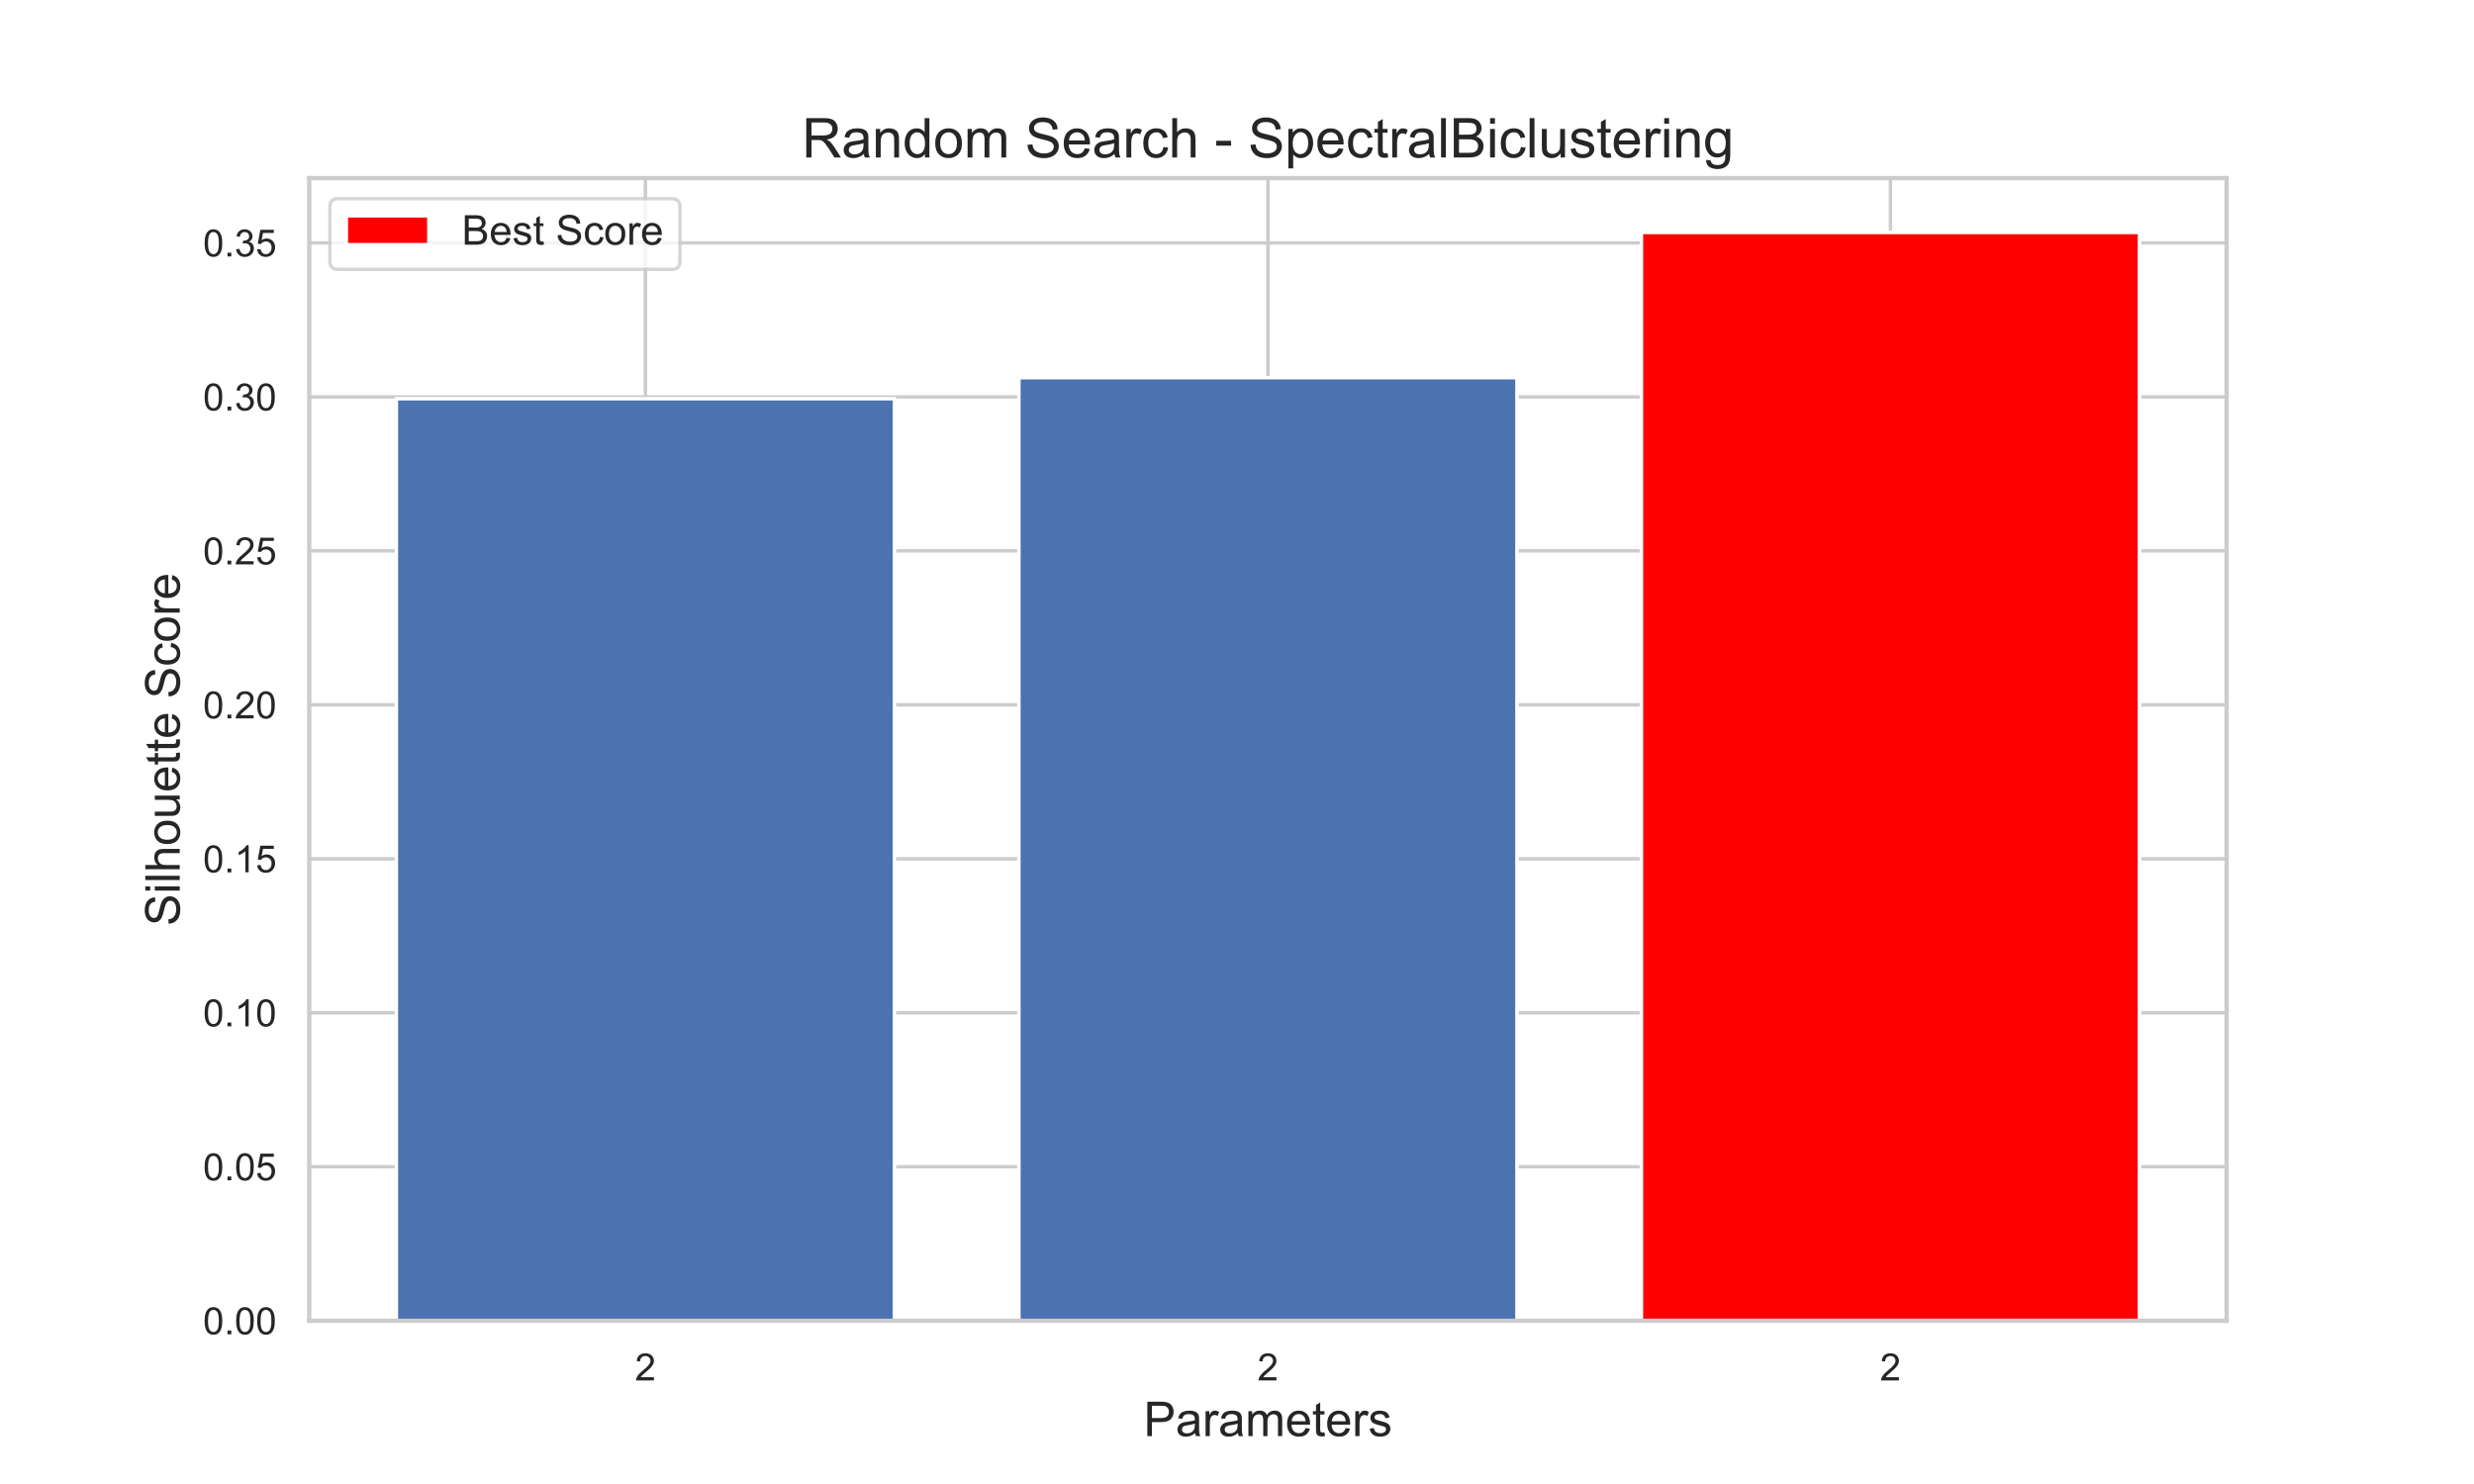
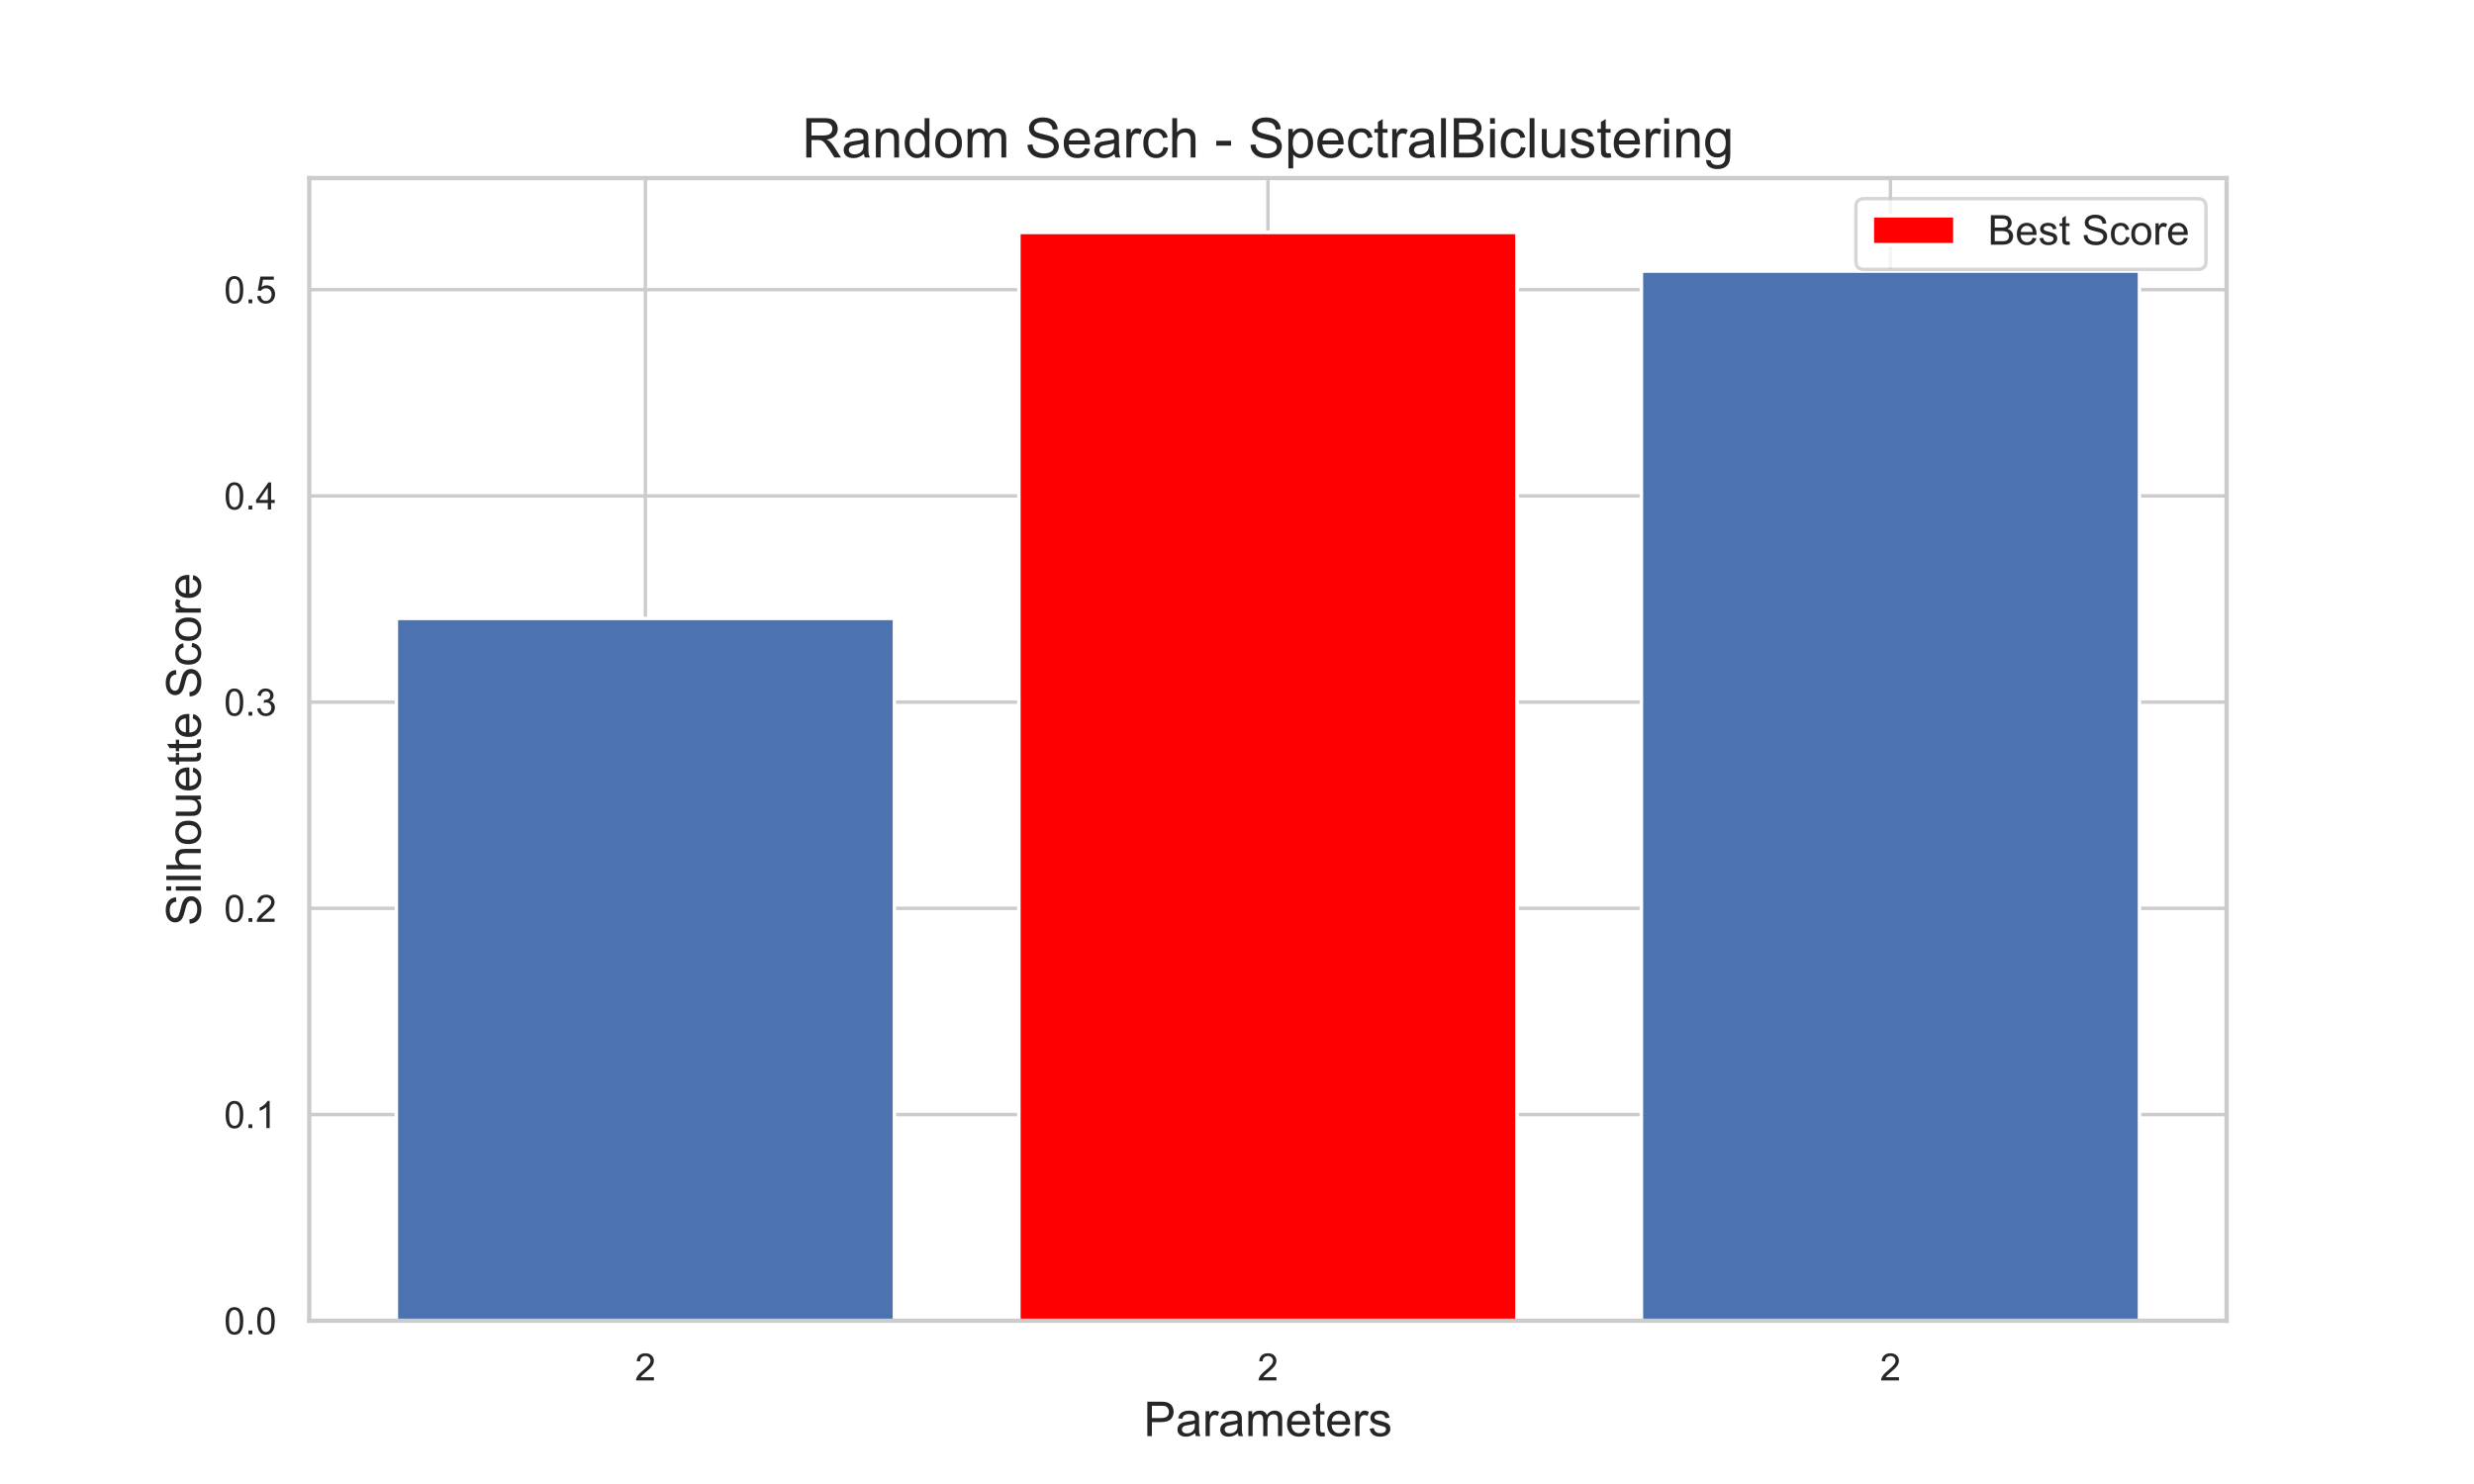
<svg xmlns="http://www.w3.org/2000/svg" xmlns:xlink="http://www.w3.org/1999/xlink" width="720pt" height="432pt" viewBox="0 0 720 432" version="1.1">
  <defs>
    <style type="text/css">*{stroke-linejoin: round; stroke-linecap: butt}</style>
  </defs>
  <g id="figure_1">
    <g id="patch_1">
      <path d="M 0 432  L 720 432  L 720 0  L 0 0  z " style="fill: #ffffff" />
    </g>
    <g id="axes_1">
      <g id="patch_2">
        <path d="M 90 384.48  L 648 384.48  L 648 51.84  L 90 51.84  z " style="fill: #ffffff" />
      </g>
      <g id="matplotlib.axis_1">
        <g id="xtick_1">
          <g id="line2d_1">
-             <path d="M 187.831 384.48  L 187.831 51.84  " clip-path="url(#pa4e0eb410d)" style="fill: none; stroke: #cccccc; stroke-linecap: round" />
+             <path d="M 187.831 384.48  L 187.831 51.84  " clip-path="url(#pc5071754c9)" style="fill: none; stroke: #cccccc; stroke-linecap: round" />
          </g>
          <g id="text_1">
            <g style="fill: #262626" transform="translate(184.7727 401.8536) scale(0.11 -0.11)">
              <defs>
                <path id="ArialMT-32" d="M 3222 541  L 3222 0  L 194 0  Q 188 203 259 391  Q 375 700 629 1000  Q 884 1300 1366 1694  Q 2113 2306 2375 2664  Q 2638 3022 2638 3341  Q 2638 3675 2398 3904  Q 2159 4134 1775 4134  Q 1369 4134 1125 3890  Q 881 3647 878 3216  L 300 3275  Q 359 3922 746 4261  Q 1134 4600 1788 4600  Q 2447 4600 2831 4234  Q 3216 3869 3216 3328  Q 3216 3053 3103 2787  Q 2991 2522 2730 2228  Q 2469 1934 1863 1422  Q 1356 997 1212 845  Q 1069 694 975 541  L 3222 541  z " transform="scale(0.015625)" />
              </defs>
              <use xlink:href="#ArialMT-32" />
            </g>
          </g>
        </g>
        <g id="xtick_2">
          <g id="line2d_2">
-             <path d="M 369 384.48  L 369 51.84  " clip-path="url(#pa4e0eb410d)" style="fill: none; stroke: #cccccc; stroke-linecap: round" />
+             <path d="M 369 384.48  L 369 51.84  " clip-path="url(#pc5071754c9)" style="fill: none; stroke: #cccccc; stroke-linecap: round" />
          </g>
          <g id="text_2">
            <g style="fill: #262626" transform="translate(365.9415 401.8536) scale(0.11 -0.11)">
              <use xlink:href="#ArialMT-32" />
            </g>
          </g>
        </g>
        <g id="xtick_3">
          <g id="line2d_3">
-             <path d="M 550.169 384.48  L 550.169 51.84  " clip-path="url(#pa4e0eb410d)" style="fill: none; stroke: #cccccc; stroke-linecap: round" />
+             <path d="M 550.169 384.48  L 550.169 51.84  " clip-path="url(#pc5071754c9)" style="fill: none; stroke: #cccccc; stroke-linecap: round" />
          </g>
          <g id="text_3">
            <g style="fill: #262626" transform="translate(547.1103 401.8536) scale(0.11 -0.11)">
              <use xlink:href="#ArialMT-32" />
            </g>
          </g>
        </g>
        <g id="text_4">
          <g style="fill: #262626" transform="translate(332.8231 418.0608) scale(0.14 -0.14)">
            <defs>
              <path id="ArialMT-50" d="M 494 0  L 494 4581  L 2222 4581  Q 2678 4581 2919 4538  Q 3256 4481 3484 4323  Q 3713 4166 3852 3881  Q 3991 3597 3991 3256  Q 3991 2672 3619 2267  Q 3247 1863 2275 1863  L 1100 1863  L 1100 0  L 494 0  z M 1100 2403  L 2284 2403  Q 2872 2403 3119 2622  Q 3366 2841 3366 3238  Q 3366 3525 3220 3729  Q 3075 3934 2838 4000  Q 2684 4041 2272 4041  L 1100 4041  L 1100 2403  z " transform="scale(0.015625)" />
              <path id="ArialMT-61" d="M 2588 409  Q 2275 144 1986 34  Q 1697 -75 1366 -75  Q 819 -75 525 192  Q 231 459 231 875  Q 231 1119 342 1320  Q 453 1522 633 1644  Q 813 1766 1038 1828  Q 1203 1872 1538 1913  Q 2219 1994 2541 2106  Q 2544 2222 2544 2253  Q 2544 2597 2384 2738  Q 2169 2928 1744 2928  Q 1347 2928 1158 2789  Q 969 2650 878 2297  L 328 2372  Q 403 2725 575 2942  Q 747 3159 1072 3276  Q 1397 3394 1825 3394  Q 2250 3394 2515 3294  Q 2781 3194 2906 3042  Q 3031 2891 3081 2659  Q 3109 2516 3109 2141  L 3109 1391  Q 3109 606 3145 398  Q 3181 191 3288 0  L 2700 0  Q 2613 175 2588 409  z M 2541 1666  Q 2234 1541 1622 1453  Q 1275 1403 1131 1340  Q 988 1278 909 1158  Q 831 1038 831 891  Q 831 666 1001 516  Q 1172 366 1500 366  Q 1825 366 2078 508  Q 2331 650 2450 897  Q 2541 1088 2541 1459  L 2541 1666  z " transform="scale(0.015625)" />
              <path id="ArialMT-72" d="M 416 0  L 416 3319  L 922 3319  L 922 2816  Q 1116 3169 1280 3281  Q 1444 3394 1641 3394  Q 1925 3394 2219 3213  L 2025 2691  Q 1819 2813 1613 2813  Q 1428 2813 1281 2702  Q 1134 2591 1072 2394  Q 978 2094 978 1738  L 978 0  L 416 0  z " transform="scale(0.015625)" />
              <path id="ArialMT-6d" d="M 422 0  L 422 3319  L 925 3319  L 925 2853  Q 1081 3097 1340 3245  Q 1600 3394 1931 3394  Q 2300 3394 2536 3241  Q 2772 3088 2869 2813  Q 3263 3394 3894 3394  Q 4388 3394 4653 3120  Q 4919 2847 4919 2278  L 4919 0  L 4359 0  L 4359 2091  Q 4359 2428 4304 2576  Q 4250 2725 4106 2815  Q 3963 2906 3769 2906  Q 3419 2906 3187 2673  Q 2956 2441 2956 1928  L 2956 0  L 2394 0  L 2394 2156  Q 2394 2531 2256 2718  Q 2119 2906 1806 2906  Q 1569 2906 1367 2781  Q 1166 2656 1075 2415  Q 984 2175 984 1722  L 984 0  L 422 0  z " transform="scale(0.015625)" />
              <path id="ArialMT-65" d="M 2694 1069  L 3275 997  Q 3138 488 2766 206  Q 2394 -75 1816 -75  Q 1088 -75 661 373  Q 234 822 234 1631  Q 234 2469 665 2931  Q 1097 3394 1784 3394  Q 2450 3394 2872 2941  Q 3294 2488 3294 1666  Q 3294 1616 3291 1516  L 816 1516  Q 847 969 1125 678  Q 1403 388 1819 388  Q 2128 388 2347 550  Q 2566 713 2694 1069  z M 847 1978  L 2700 1978  Q 2663 2397 2488 2606  Q 2219 2931 1791 2931  Q 1403 2931 1139 2672  Q 875 2413 847 1978  z " transform="scale(0.015625)" />
              <path id="ArialMT-74" d="M 1650 503  L 1731 6  Q 1494 -44 1306 -44  Q 1000 -44 831 53  Q 663 150 594 308  Q 525 466 525 972  L 525 2881  L 113 2881  L 113 3319  L 525 3319  L 525 4141  L 1084 4478  L 1084 3319  L 1650 3319  L 1650 2881  L 1084 2881  L 1084 941  Q 1084 700 1114 631  Q 1144 563 1211 522  Q 1278 481 1403 481  Q 1497 481 1650 503  z " transform="scale(0.015625)" />
              <path id="ArialMT-73" d="M 197 991  L 753 1078  Q 800 744 1014 566  Q 1228 388 1613 388  Q 2000 388 2187 545  Q 2375 703 2375 916  Q 2375 1106 2209 1216  Q 2094 1291 1634 1406  Q 1016 1563 777 1677  Q 538 1791 414 1992  Q 291 2194 291 2438  Q 291 2659 392 2848  Q 494 3038 669 3163  Q 800 3259 1026 3326  Q 1253 3394 1513 3394  Q 1903 3394 2198 3281  Q 2494 3169 2634 2976  Q 2775 2784 2828 2463  L 2278 2388  Q 2241 2644 2061 2787  Q 1881 2931 1553 2931  Q 1166 2931 1000 2803  Q 834 2675 834 2503  Q 834 2394 903 2306  Q 972 2216 1119 2156  Q 1203 2125 1616 2013  Q 2213 1853 2448 1751  Q 2684 1650 2818 1456  Q 2953 1263 2953 975  Q 2953 694 2789 445  Q 2625 197 2315 61  Q 2006 -75 1616 -75  Q 969 -75 630 194  Q 291 463 197 991  z " transform="scale(0.015625)" />
            </defs>
            <use xlink:href="#ArialMT-50" />
            <use xlink:href="#ArialMT-61" x="66.699" />
            <use xlink:href="#ArialMT-72" x="122.314" />
            <use xlink:href="#ArialMT-61" x="155.615" />
            <use xlink:href="#ArialMT-6d" x="211.23" />
            <use xlink:href="#ArialMT-65" x="294.531" />
            <use xlink:href="#ArialMT-74" x="350.146" />
            <use xlink:href="#ArialMT-65" x="377.93" />
            <use xlink:href="#ArialMT-72" x="433.545" />
            <use xlink:href="#ArialMT-73" x="466.846" />
          </g>
        </g>
      </g>
      <g id="matplotlib.axis_2">
        <g id="ytick_1">
          <g id="line2d_4">
-             <path d="M 90 384.48  L 648 384.48  " clip-path="url(#pa4e0eb410d)" style="fill: none; stroke: #cccccc; stroke-linecap: round" />
+             <path d="M 90 384.48  L 648 384.48  " clip-path="url(#pc5071754c9)" style="fill: none; stroke: #cccccc; stroke-linecap: round" />
          </g>
          <g id="text_5">
-             <g style="fill: #262626" transform="translate(59.09297 388.4168) scale(0.11 -0.11)">
+             <g style="fill: #262626" transform="translate(65.21 388.4168) scale(0.11 -0.11)">
              <defs>
                <path id="ArialMT-30" d="M 266 2259  Q 266 3072 433 3567  Q 600 4063 929 4331  Q 1259 4600 1759 4600  Q 2128 4600 2406 4451  Q 2684 4303 2865 4023  Q 3047 3744 3150 3342  Q 3253 2941 3253 2259  Q 3253 1453 3087 958  Q 2922 463 2592 192  Q 2263 -78 1759 -78  Q 1097 -78 719 397  Q 266 969 266 2259  z M 844 2259  Q 844 1131 1108 757  Q 1372 384 1759 384  Q 2147 384 2411 759  Q 2675 1134 2675 2259  Q 2675 3391 2411 3762  Q 2147 4134 1753 4134  Q 1366 4134 1134 3806  Q 844 3388 844 2259  z " transform="scale(0.015625)" />
                <path id="ArialMT-2e" d="M 581 0  L 581 641  L 1222 641  L 1222 0  L 581 0  z " transform="scale(0.015625)" />
              </defs>
              <use xlink:href="#ArialMT-30" />
              <use xlink:href="#ArialMT-2e" x="55.615" />
              <use xlink:href="#ArialMT-30" x="83.398" />
-               <use xlink:href="#ArialMT-30" x="139.014" />
            </g>
          </g>
        </g>
        <g id="ytick_2">
          <g id="line2d_5">
-             <path d="M 90 339.657  L 648 339.657  " clip-path="url(#pa4e0eb410d)" style="fill: none; stroke: #cccccc; stroke-linecap: round" />
+             <path d="M 90 324.451  L 648 324.451  " clip-path="url(#pc5071754c9)" style="fill: none; stroke: #cccccc; stroke-linecap: round" />
          </g>
          <g id="text_6">
-             <g style="fill: #262626" transform="translate(59.09297 343.5935) scale(0.11 -0.11)">
-               <defs>
-                 <path id="ArialMT-35" d="M 266 1200  L 856 1250  Q 922 819 1161 601  Q 1400 384 1738 384  Q 2144 384 2425 690  Q 2706 997 2706 1503  Q 2706 1984 2436 2262  Q 2166 2541 1728 2541  Q 1456 2541 1237 2417  Q 1019 2294 894 2097  L 366 2166  L 809 4519  L 3088 4519  L 3088 3981  L 1259 3981  L 1013 2750  Q 1425 3038 1878 3038  Q 2478 3038 2890 2622  Q 3303 2206 3303 1553  Q 3303 931 2941 478  Q 2500 -78 1738 -78  Q 1113 -78 717 272  Q 322 622 266 1200  z " transform="scale(0.015625)" />
-               </defs>
-               <use xlink:href="#ArialMT-30" />
-               <use xlink:href="#ArialMT-2e" x="55.615" />
-               <use xlink:href="#ArialMT-30" x="83.398" />
-               <use xlink:href="#ArialMT-35" x="139.014" />
+             <g style="fill: #262626" transform="translate(65.21 328.3877) scale(0.11 -0.11)">
+               <defs>
+                 <path id="ArialMT-31" d="M 2384 0  L 1822 0  L 1822 3584  Q 1619 3391 1289 3197  Q 959 3003 697 2906  L 697 3450  Q 1169 3672 1522 3987  Q 1875 4303 2022 4600  L 2384 4600  L 2384 0  z " transform="scale(0.015625)" />
+               </defs>
+               <use xlink:href="#ArialMT-30" />
+               <use xlink:href="#ArialMT-2e" x="55.615" />
+               <use xlink:href="#ArialMT-31" x="83.398" />
            </g>
          </g>
        </g>
        <g id="ytick_3">
          <g id="line2d_6">
-             <path d="M 90 294.833  L 648 294.833  " clip-path="url(#pa4e0eb410d)" style="fill: none; stroke: #cccccc; stroke-linecap: round" />
+             <path d="M 90 264.422  L 648 264.422  " clip-path="url(#pc5071754c9)" style="fill: none; stroke: #cccccc; stroke-linecap: round" />
          </g>
          <g id="text_7">
-             <g style="fill: #262626" transform="translate(59.09297 298.7702) scale(0.11 -0.11)">
-               <defs>
-                 <path id="ArialMT-31" d="M 2384 0  L 1822 0  L 1822 3584  Q 1619 3391 1289 3197  Q 959 3003 697 2906  L 697 3450  Q 1169 3672 1522 3987  Q 1875 4303 2022 4600  L 2384 4600  L 2384 0  z " transform="scale(0.015625)" />
-               </defs>
-               <use xlink:href="#ArialMT-30" />
-               <use xlink:href="#ArialMT-2e" x="55.615" />
-               <use xlink:href="#ArialMT-31" x="83.398" />
-               <use xlink:href="#ArialMT-30" x="139.014" />
+             <g style="fill: #262626" transform="translate(65.21 268.3585) scale(0.11 -0.11)">
+               <use xlink:href="#ArialMT-30" />
+               <use xlink:href="#ArialMT-2e" x="55.615" />
+               <use xlink:href="#ArialMT-32" x="83.398" />
            </g>
          </g>
        </g>
        <g id="ytick_4">
          <g id="line2d_7">
-             <path d="M 90 250.01  L 648 250.01  " clip-path="url(#pa4e0eb410d)" style="fill: none; stroke: #cccccc; stroke-linecap: round" />
+             <path d="M 90 204.393  L 648 204.393  " clip-path="url(#pc5071754c9)" style="fill: none; stroke: #cccccc; stroke-linecap: round" />
          </g>
          <g id="text_8">
-             <g style="fill: #262626" transform="translate(59.09297 253.9469) scale(0.11 -0.11)">
-               <use xlink:href="#ArialMT-30" />
-               <use xlink:href="#ArialMT-2e" x="55.615" />
-               <use xlink:href="#ArialMT-31" x="83.398" />
-               <use xlink:href="#ArialMT-35" x="139.014" />
+             <g style="fill: #262626" transform="translate(65.21 208.3294) scale(0.11 -0.11)">
+               <defs>
+                 <path id="ArialMT-33" d="M 269 1209  L 831 1284  Q 928 806 1161 595  Q 1394 384 1728 384  Q 2125 384 2398 659  Q 2672 934 2672 1341  Q 2672 1728 2419 1979  Q 2166 2231 1775 2231  Q 1616 2231 1378 2169  L 1441 2663  Q 1497 2656 1531 2656  Q 1891 2656 2178 2843  Q 2466 3031 2466 3422  Q 2466 3731 2256 3934  Q 2047 4138 1716 4138  Q 1388 4138 1169 3931  Q 950 3725 888 3313  L 325 3413  Q 428 3978 793 4289  Q 1159 4600 1703 4600  Q 2078 4600 2393 4439  Q 2709 4278 2876 4000  Q 3044 3722 3044 3409  Q 3044 3113 2884 2869  Q 2725 2625 2413 2481  Q 2819 2388 3044 2092  Q 3269 1797 3269 1353  Q 3269 753 2831 336  Q 2394 -81 1725 -81  Q 1122 -81 723 278  Q 325 638 269 1209  z " transform="scale(0.015625)" />
+               </defs>
+               <use xlink:href="#ArialMT-30" />
+               <use xlink:href="#ArialMT-2e" x="55.615" />
+               <use xlink:href="#ArialMT-33" x="83.398" />
            </g>
          </g>
        </g>
        <g id="ytick_5">
          <g id="line2d_8">
-             <path d="M 90 205.187  L 648 205.187  " clip-path="url(#pa4e0eb410d)" style="fill: none; stroke: #cccccc; stroke-linecap: round" />
+             <path d="M 90 144.363  L 648 144.363  " clip-path="url(#pc5071754c9)" style="fill: none; stroke: #cccccc; stroke-linecap: round" />
          </g>
          <g id="text_9">
-             <g style="fill: #262626" transform="translate(59.09297 209.1236) scale(0.11 -0.11)">
-               <use xlink:href="#ArialMT-30" />
-               <use xlink:href="#ArialMT-2e" x="55.615" />
-               <use xlink:href="#ArialMT-32" x="83.398" />
-               <use xlink:href="#ArialMT-30" x="139.014" />
+             <g style="fill: #262626" transform="translate(65.21 148.3002) scale(0.11 -0.11)">
+               <defs>
+                 <path id="ArialMT-34" d="M 2069 0  L 2069 1097  L 81 1097  L 81 1613  L 2172 4581  L 2631 4581  L 2631 1613  L 3250 1613  L 3250 1097  L 2631 1097  L 2631 0  L 2069 0  z M 2069 1613  L 2069 3678  L 634 1613  L 2069 1613  z " transform="scale(0.015625)" />
+               </defs>
+               <use xlink:href="#ArialMT-30" />
+               <use xlink:href="#ArialMT-2e" x="55.615" />
+               <use xlink:href="#ArialMT-34" x="83.398" />
            </g>
          </g>
        </g>
        <g id="ytick_6">
          <g id="line2d_9">
-             <path d="M 90 160.363  L 648 160.363  " clip-path="url(#pa4e0eb410d)" style="fill: none; stroke: #cccccc; stroke-linecap: round" />
+             <path d="M 90 84.334  L 648 84.334  " clip-path="url(#pc5071754c9)" style="fill: none; stroke: #cccccc; stroke-linecap: round" />
          </g>
          <g id="text_10">
-             <g style="fill: #262626" transform="translate(59.09297 164.3003) scale(0.11 -0.11)">
-               <use xlink:href="#ArialMT-30" />
-               <use xlink:href="#ArialMT-2e" x="55.615" />
-               <use xlink:href="#ArialMT-32" x="83.398" />
-               <use xlink:href="#ArialMT-35" x="139.014" />
-             </g>
-           </g>
-         </g>
-         <g id="ytick_7">
-           <g id="line2d_10">
-             <path d="M 90 115.54  L 648 115.54  " clip-path="url(#pa4e0eb410d)" style="fill: none; stroke: #cccccc; stroke-linecap: round" />
-           </g>
-           <g id="text_11">
-             <g style="fill: #262626" transform="translate(59.09297 119.477) scale(0.11 -0.11)">
-               <defs>
-                 <path id="ArialMT-33" d="M 269 1209  L 831 1284  Q 928 806 1161 595  Q 1394 384 1728 384  Q 2125 384 2398 659  Q 2672 934 2672 1341  Q 2672 1728 2419 1979  Q 2166 2231 1775 2231  Q 1616 2231 1378 2169  L 1441 2663  Q 1497 2656 1531 2656  Q 1891 2656 2178 2843  Q 2466 3031 2466 3422  Q 2466 3731 2256 3934  Q 2047 4138 1716 4138  Q 1388 4138 1169 3931  Q 950 3725 888 3313  L 325 3413  Q 428 3978 793 4289  Q 1159 4600 1703 4600  Q 2078 4600 2393 4439  Q 2709 4278 2876 4000  Q 3044 3722 3044 3409  Q 3044 3113 2884 2869  Q 2725 2625 2413 2481  Q 2819 2388 3044 2092  Q 3269 1797 3269 1353  Q 3269 753 2831 336  Q 2394 -81 1725 -81  Q 1122 -81 723 278  Q 325 638 269 1209  z " transform="scale(0.015625)" />
-               </defs>
-               <use xlink:href="#ArialMT-30" />
-               <use xlink:href="#ArialMT-2e" x="55.615" />
-               <use xlink:href="#ArialMT-33" x="83.398" />
-               <use xlink:href="#ArialMT-30" x="139.014" />
-             </g>
-           </g>
-         </g>
-         <g id="ytick_8">
-           <g id="line2d_11">
-             <path d="M 90 70.717  L 648 70.717  " clip-path="url(#pa4e0eb410d)" style="fill: none; stroke: #cccccc; stroke-linecap: round" />
-           </g>
-           <g id="text_12">
-             <g style="fill: #262626" transform="translate(59.09297 74.65368) scale(0.11 -0.11)">
-               <use xlink:href="#ArialMT-30" />
-               <use xlink:href="#ArialMT-2e" x="55.615" />
-               <use xlink:href="#ArialMT-33" x="83.398" />
-               <use xlink:href="#ArialMT-35" x="139.014" />
-             </g>
-           </g>
-         </g>
-         <g id="text_13">
-           <g style="fill: #262626" transform="translate(52.31047 269.5225) rotate(-90) scale(0.14 -0.14)">
+             <g style="fill: #262626" transform="translate(65.21 88.27109) scale(0.11 -0.11)">
+               <defs>
+                 <path id="ArialMT-35" d="M 266 1200  L 856 1250  Q 922 819 1161 601  Q 1400 384 1738 384  Q 2144 384 2425 690  Q 2706 997 2706 1503  Q 2706 1984 2436 2262  Q 2166 2541 1728 2541  Q 1456 2541 1237 2417  Q 1019 2294 894 2097  L 366 2166  L 809 4519  L 3088 4519  L 3088 3981  L 1259 3981  L 1013 2750  Q 1425 3038 1878 3038  Q 2478 3038 2890 2622  Q 3303 2206 3303 1553  Q 3303 931 2941 478  Q 2500 -78 1738 -78  Q 1113 -78 717 272  Q 322 622 266 1200  z " transform="scale(0.015625)" />
+               </defs>
+               <use xlink:href="#ArialMT-30" />
+               <use xlink:href="#ArialMT-2e" x="55.615" />
+               <use xlink:href="#ArialMT-35" x="83.398" />
+             </g>
+           </g>
+         </g>
+         <g id="text_11">
+           <g style="fill: #262626" transform="translate(58.4275 269.5225) rotate(-90) scale(0.14 -0.14)">
            <defs>
              <path id="ArialMT-53" d="M 288 1472  L 859 1522  Q 900 1178 1048 958  Q 1197 738 1509 602  Q 1822 466 2213 466  Q 2559 466 2825 569  Q 3091 672 3220 851  Q 3350 1031 3350 1244  Q 3350 1459 3225 1620  Q 3100 1781 2813 1891  Q 2628 1963 1997 2114  Q 1366 2266 1113 2400  Q 784 2572 623 2826  Q 463 3081 463 3397  Q 463 3744 659 4045  Q 856 4347 1234 4503  Q 1613 4659 2075 4659  Q 2584 4659 2973 4495  Q 3363 4331 3572 4012  Q 3781 3694 3797 3291  L 3216 3247  Q 3169 3681 2898 3903  Q 2628 4125 2100 4125  Q 1550 4125 1298 3923  Q 1047 3722 1047 3438  Q 1047 3191 1225 3031  Q 1400 2872 2139 2705  Q 2878 2538 3153 2413  Q 3553 2228 3743 1945  Q 3934 1663 3934 1294  Q 3934 928 3725 604  Q 3516 281 3123 101  Q 2731 -78 2241 -78  Q 1619 -78 1198 103  Q 778 284 539 648  Q 300 1013 288 1472  z " transform="scale(0.015625)" />
              <path id="ArialMT-69" d="M 425 3934  L 425 4581  L 988 4581  L 988 3934  L 425 3934  z M 425 0  L 425 3319  L 988 3319  L 988 0  L 425 0  z " transform="scale(0.015625)" />
              <path id="ArialMT-6c" d="M 409 0  L 409 4581  L 972 4581  L 972 0  L 409 0  z " transform="scale(0.015625)" />
              <path id="ArialMT-68" d="M 422 0  L 422 4581  L 984 4581  L 984 2938  Q 1378 3394 1978 3394  Q 2347 3394 2619 3248  Q 2891 3103 3008 2847  Q 3125 2591 3125 2103  L 3125 0  L 2563 0  L 2563 2103  Q 2563 2525 2380 2717  Q 2197 2909 1863 2909  Q 1613 2909 1392 2779  Q 1172 2650 1078 2428  Q 984 2206 984 1816  L 984 0  L 422 0  z " transform="scale(0.015625)" />
              <path id="ArialMT-6f" d="M 213 1659  Q 213 2581 725 3025  Q 1153 3394 1769 3394  Q 2453 3394 2887 2945  Q 3322 2497 3322 1706  Q 3322 1066 3130 698  Q 2938 331 2570 128  Q 2203 -75 1769 -75  Q 1072 -75 642 372  Q 213 819 213 1659  z M 791 1659  Q 791 1022 1069 705  Q 1347 388 1769 388  Q 2188 388 2466 706  Q 2744 1025 2744 1678  Q 2744 2294 2464 2611  Q 2184 2928 1769 2928  Q 1347 2928 1069 2612  Q 791 2297 791 1659  z " transform="scale(0.015625)" />
              <path id="ArialMT-75" d="M 2597 0  L 2597 488  Q 2209 -75 1544 -75  Q 1250 -75 995 37  Q 741 150 617 320  Q 494 491 444 738  Q 409 903 409 1263  L 409 3319  L 972 3319  L 972 1478  Q 972 1038 1006 884  Q 1059 663 1231 536  Q 1403 409 1656 409  Q 1909 409 2131 539  Q 2353 669 2445 892  Q 2538 1116 2538 1541  L 2538 3319  L 3100 3319  L 3100 0  L 2597 0  z " transform="scale(0.015625)" />
              <path id="ArialMT-20" transform="scale(0.015625)" />
              <path id="ArialMT-63" d="M 2588 1216  L 3141 1144  Q 3050 572 2676 248  Q 2303 -75 1759 -75  Q 1078 -75 664 370  Q 250 816 250 1647  Q 250 2184 428 2587  Q 606 2991 970 3192  Q 1334 3394 1763 3394  Q 2303 3394 2647 3120  Q 2991 2847 3088 2344  L 2541 2259  Q 2463 2594 2264 2762  Q 2066 2931 1784 2931  Q 1359 2931 1093 2626  Q 828 2322 828 1663  Q 828 994 1084 691  Q 1341 388 1753 388  Q 2084 388 2306 591  Q 2528 794 2588 1216  z " transform="scale(0.015625)" />
            </defs>
            <use xlink:href="#ArialMT-53" />
            <use xlink:href="#ArialMT-69" x="66.699" />
            <use xlink:href="#ArialMT-6c" x="88.916" />
            <use xlink:href="#ArialMT-68" x="111.133" />
            <use xlink:href="#ArialMT-6f" x="166.748" />
            <use xlink:href="#ArialMT-75" x="222.363" />
            <use xlink:href="#ArialMT-65" x="277.979" />
            <use xlink:href="#ArialMT-74" x="333.594" />
            <use xlink:href="#ArialMT-74" x="361.377" />
            <use xlink:href="#ArialMT-65" x="389.16" />
            <use xlink:href="#ArialMT-20" x="444.775" />
            <use xlink:href="#ArialMT-53" x="472.559" />
            <use xlink:href="#ArialMT-63" x="539.258" />
            <use xlink:href="#ArialMT-6f" x="589.258" />
            <use xlink:href="#ArialMT-72" x="644.873" />
            <use xlink:href="#ArialMT-65" x="678.174" />
          </g>
        </g>
      </g>
      <g id="patch_3">
-         <path d="M 115.364 384.48  L 260.299 384.48  L 260.299 116.084  L 115.364 116.084  z " clip-path="url(#pa4e0eb410d)" style="fill: #4c72b0; stroke: #ffffff; stroke-linejoin: miter" />
+         <path d="M 115.364 384.48  L 260.299 384.48  L 260.299 180.032  L 115.364 180.032  z " clip-path="url(#pc5071754c9)" style="fill: #4c72b0; stroke: #ffffff; stroke-linejoin: miter" />
      </g>
      <g id="patch_4">
-         <path d="M 296.532 384.48  L 441.468 384.48  L 441.468 109.944  L 296.532 109.944  z " clip-path="url(#pa4e0eb410d)" style="fill: #4c72b0; stroke: #ffffff; stroke-linejoin: miter" />
+         <path d="M 296.532 384.48  L 441.468 384.48  L 441.468 67.68  L 296.532 67.68  z " clip-path="url(#pc5071754c9)" style="fill: #4c72b0; stroke: #ffffff; stroke-linejoin: miter" />
      </g>
      <g id="patch_5">
-         <path d="M 477.701 384.48  L 622.636 384.48  L 622.636 67.68  L 477.701 67.68  z " clip-path="url(#pa4e0eb410d)" style="fill: #4c72b0; stroke: #ffffff; stroke-linejoin: miter" />
+         <path d="M 477.701 384.48  L 622.636 384.48  L 622.636 78.928  L 477.701 78.928  z " clip-path="url(#pc5071754c9)" style="fill: #4c72b0; stroke: #ffffff; stroke-linejoin: miter" />
      </g>
      <g id="patch_6">
-         <path d="M 477.701 384.48  L 622.636 384.48  L 622.636 67.68  L 477.701 67.68  z " clip-path="url(#pa4e0eb410d)" style="fill: #ff0000; stroke: #ffffff; stroke-linejoin: miter" />
+         <path d="M 296.532 384.48  L 441.468 384.48  L 441.468 67.68  L 296.532 67.68  z " clip-path="url(#pc5071754c9)" style="fill: #ff0000; stroke: #ffffff; stroke-linejoin: miter" />
      </g>
      <g id="patch_7">
        <path d="M 90 384.48  L 90 51.84  " style="fill: none; stroke: #cccccc; stroke-width: 1.25; stroke-linejoin: miter; stroke-linecap: square" />
      </g>
      <g id="patch_8">
        <path d="M 648 384.48  L 648 51.84  " style="fill: none; stroke: #cccccc; stroke-width: 1.25; stroke-linejoin: miter; stroke-linecap: square" />
      </g>
      <g id="patch_9">
        <path d="M 90 384.48  L 648 384.48  " style="fill: none; stroke: #cccccc; stroke-width: 1.25; stroke-linejoin: miter; stroke-linecap: square" />
      </g>
      <g id="patch_10">
        <path d="M 90 51.84  L 648 51.84  " style="fill: none; stroke: #cccccc; stroke-width: 1.25; stroke-linejoin: miter; stroke-linecap: square" />
      </g>
-       <g id="text_14">
+       <g id="text_12">
        <g style="fill: #262626" transform="translate(233.39 45.84) scale(0.16 -0.16)">
          <defs>
            <path id="ArialMT-52" d="M 503 0  L 503 4581  L 2534 4581  Q 3147 4581 3465 4457  Q 3784 4334 3975 4021  Q 4166 3709 4166 3331  Q 4166 2844 3850 2509  Q 3534 2175 2875 2084  Q 3116 1969 3241 1856  Q 3506 1613 3744 1247  L 4541 0  L 3778 0  L 3172 953  Q 2906 1366 2734 1584  Q 2563 1803 2427 1890  Q 2291 1978 2150 2013  Q 2047 2034 1813 2034  L 1109 2034  L 1109 0  L 503 0  z M 1109 2559  L 2413 2559  Q 2828 2559 3062 2645  Q 3297 2731 3419 2920  Q 3541 3109 3541 3331  Q 3541 3656 3305 3865  Q 3069 4075 2559 4075  L 1109 4075  L 1109 2559  z " transform="scale(0.015625)" />
            <path id="ArialMT-6e" d="M 422 0  L 422 3319  L 928 3319  L 928 2847  Q 1294 3394 1984 3394  Q 2284 3394 2536 3286  Q 2788 3178 2913 3003  Q 3038 2828 3088 2588  Q 3119 2431 3119 2041  L 3119 0  L 2556 0  L 2556 2019  Q 2556 2363 2490 2533  Q 2425 2703 2258 2804  Q 2091 2906 1866 2906  Q 1506 2906 1245 2678  Q 984 2450 984 1813  L 984 0  L 422 0  z " transform="scale(0.015625)" />
            <path id="ArialMT-64" d="M 2575 0  L 2575 419  Q 2259 -75 1647 -75  Q 1250 -75 917 144  Q 584 363 401 755  Q 219 1147 219 1656  Q 219 2153 384 2558  Q 550 2963 881 3178  Q 1213 3394 1622 3394  Q 1922 3394 2156 3267  Q 2391 3141 2538 2938  L 2538 4581  L 3097 4581  L 3097 0  L 2575 0  z M 797 1656  Q 797 1019 1065 703  Q 1334 388 1700 388  Q 2069 388 2326 689  Q 2584 991 2584 1609  Q 2584 2291 2321 2609  Q 2059 2928 1675 2928  Q 1300 2928 1048 2622  Q 797 2316 797 1656  z " transform="scale(0.015625)" />
            <path id="ArialMT-2d" d="M 203 1375  L 203 1941  L 1931 1941  L 1931 1375  L 203 1375  z " transform="scale(0.015625)" />
            <path id="ArialMT-70" d="M 422 -1272  L 422 3319  L 934 3319  L 934 2888  Q 1116 3141 1344 3267  Q 1572 3394 1897 3394  Q 2322 3394 2647 3175  Q 2972 2956 3137 2557  Q 3303 2159 3303 1684  Q 3303 1175 3120 767  Q 2938 359 2589 142  Q 2241 -75 1856 -75  Q 1575 -75 1351 44  Q 1128 163 984 344  L 984 -1272  L 422 -1272  z M 931 1641  Q 931 1000 1190 694  Q 1450 388 1819 388  Q 2194 388 2461 705  Q 2728 1022 2728 1688  Q 2728 2322 2467 2637  Q 2206 2953 1844 2953  Q 1484 2953 1207 2617  Q 931 2281 931 1641  z " transform="scale(0.015625)" />
            <path id="ArialMT-42" d="M 469 0  L 469 4581  L 2188 4581  Q 2713 4581 3030 4442  Q 3347 4303 3526 4014  Q 3706 3725 3706 3409  Q 3706 3116 3547 2856  Q 3388 2597 3066 2438  Q 3481 2316 3704 2022  Q 3928 1728 3928 1328  Q 3928 1006 3792 729  Q 3656 453 3456 303  Q 3256 153 2954 76  Q 2653 0 2216 0  L 469 0  z M 1075 2656  L 2066 2656  Q 2469 2656 2644 2709  Q 2875 2778 2992 2937  Q 3109 3097 3109 3338  Q 3109 3566 3000 3739  Q 2891 3913 2687 3977  Q 2484 4041 1991 4041  L 1075 4041  L 1075 2656  z M 1075 541  L 2216 541  Q 2509 541 2628 563  Q 2838 600 2978 687  Q 3119 775 3209 942  Q 3300 1109 3300 1328  Q 3300 1584 3169 1773  Q 3038 1963 2805 2039  Q 2572 2116 2134 2116  L 1075 2116  L 1075 541  z " transform="scale(0.015625)" />
            <path id="ArialMT-67" d="M 319 -275  L 866 -356  Q 900 -609 1056 -725  Q 1266 -881 1628 -881  Q 2019 -881 2231 -725  Q 2444 -569 2519 -288  Q 2563 -116 2559 434  Q 2191 0 1641 0  Q 956 0 581 494  Q 206 988 206 1678  Q 206 2153 378 2554  Q 550 2956 876 3175  Q 1203 3394 1644 3394  Q 2231 3394 2613 2919  L 2613 3319  L 3131 3319  L 3131 450  Q 3131 -325 2973 -648  Q 2816 -972 2473 -1159  Q 2131 -1347 1631 -1347  Q 1038 -1347 672 -1080  Q 306 -813 319 -275  z M 784 1719  Q 784 1066 1043 766  Q 1303 466 1694 466  Q 2081 466 2343 764  Q 2606 1063 2606 1700  Q 2606 2309 2336 2618  Q 2066 2928 1684 2928  Q 1309 2928 1046 2623  Q 784 2319 784 1719  z " transform="scale(0.015625)" />
          </defs>
          <use xlink:href="#ArialMT-52" />
          <use xlink:href="#ArialMT-61" x="72.217" />
          <use xlink:href="#ArialMT-6e" x="127.832" />
          <use xlink:href="#ArialMT-64" x="183.447" />
          <use xlink:href="#ArialMT-6f" x="239.062" />
          <use xlink:href="#ArialMT-6d" x="294.678" />
          <use xlink:href="#ArialMT-20" x="377.979" />
          <use xlink:href="#ArialMT-53" x="405.762" />
          <use xlink:href="#ArialMT-65" x="472.461" />
          <use xlink:href="#ArialMT-61" x="528.076" />
          <use xlink:href="#ArialMT-72" x="583.691" />
          <use xlink:href="#ArialMT-63" x="616.992" />
          <use xlink:href="#ArialMT-68" x="666.992" />
          <use xlink:href="#ArialMT-20" x="722.607" />
          <use xlink:href="#ArialMT-2d" x="750.391" />
          <use xlink:href="#ArialMT-20" x="783.691" />
          <use xlink:href="#ArialMT-53" x="811.475" />
          <use xlink:href="#ArialMT-70" x="878.174" />
          <use xlink:href="#ArialMT-65" x="933.789" />
          <use xlink:href="#ArialMT-63" x="989.404" />
          <use xlink:href="#ArialMT-74" x="1039.404" />
          <use xlink:href="#ArialMT-72" x="1067.188" />
          <use xlink:href="#ArialMT-61" x="1100.488" />
          <use xlink:href="#ArialMT-6c" x="1156.104" />
          <use xlink:href="#ArialMT-42" x="1178.32" />
          <use xlink:href="#ArialMT-69" x="1245.02" />
          <use xlink:href="#ArialMT-63" x="1267.236" />
          <use xlink:href="#ArialMT-6c" x="1317.236" />
          <use xlink:href="#ArialMT-75" x="1339.453" />
          <use xlink:href="#ArialMT-73" x="1395.068" />
          <use xlink:href="#ArialMT-74" x="1445.068" />
          <use xlink:href="#ArialMT-65" x="1472.852" />
          <use xlink:href="#ArialMT-72" x="1528.467" />
          <use xlink:href="#ArialMT-69" x="1561.768" />
          <use xlink:href="#ArialMT-6e" x="1583.984" />
          <use xlink:href="#ArialMT-67" x="1639.6" />
        </g>
      </g>
      <g id="legend_1">
        <g id="patch_11">
-           <path d="M 98.4 78.414  L 195.491 78.414  Q 197.891 78.414 197.891 76.014  L 197.891 60.24  Q 197.891 57.84 195.491 57.84  L 98.4 57.84  Q 96 57.84 96 60.24  L 96 76.014  Q 96 78.414 98.4 78.414  z " style="fill: #ffffff; opacity: 0.8; stroke: #cccccc; stroke-linejoin: miter" />
+           <path d="M 542.509 78.414  L 639.6 78.414  Q 642 78.414 642 76.014  L 642 60.24  Q 642 57.84 639.6 57.84  L 542.509 57.84  Q 540.109 57.84 540.109 60.24  L 540.109 76.014  Q 540.109 78.414 542.509 78.414  z " style="fill: #ffffff; opacity: 0.8; stroke: #cccccc; stroke-linejoin: miter" />
        </g>
        <g id="patch_12">
-           <path d="M 100.8 71.229  L 124.8 71.229  L 124.8 62.829  L 100.8 62.829  z " style="fill: #ff0000; stroke: #ffffff; stroke-linejoin: miter" />
-         </g>
-         <g id="text_15">
-           <g style="fill: #262626" transform="translate(134.4 71.22938) scale(0.12 -0.12)">
+           <path d="M 544.909 71.229  L 568.909 71.229  L 568.909 62.829  L 544.909 62.829  z " style="fill: #ff0000; stroke: #ffffff; stroke-linejoin: miter" />
+         </g>
+         <g id="text_13">
+           <g style="fill: #262626" transform="translate(578.5087 71.22938) scale(0.12 -0.12)">
            <use xlink:href="#ArialMT-42" />
            <use xlink:href="#ArialMT-65" x="66.699" />
            <use xlink:href="#ArialMT-73" x="122.314" />
            <use xlink:href="#ArialMT-74" x="172.314" />
            <use xlink:href="#ArialMT-20" x="200.098" />
            <use xlink:href="#ArialMT-53" x="227.881" />
            <use xlink:href="#ArialMT-63" x="294.58" />
            <use xlink:href="#ArialMT-6f" x="344.58" />
            <use xlink:href="#ArialMT-72" x="400.195" />
            <use xlink:href="#ArialMT-65" x="433.496" />
          </g>
        </g>
      </g>
    </g>
  </g>
  <defs>
-     <clipPath id="pa4e0eb410d">
+     <clipPath id="pc5071754c9">
      <rect x="90" y="51.84" width="558" height="332.64" />
    </clipPath>
  </defs>
</svg>
